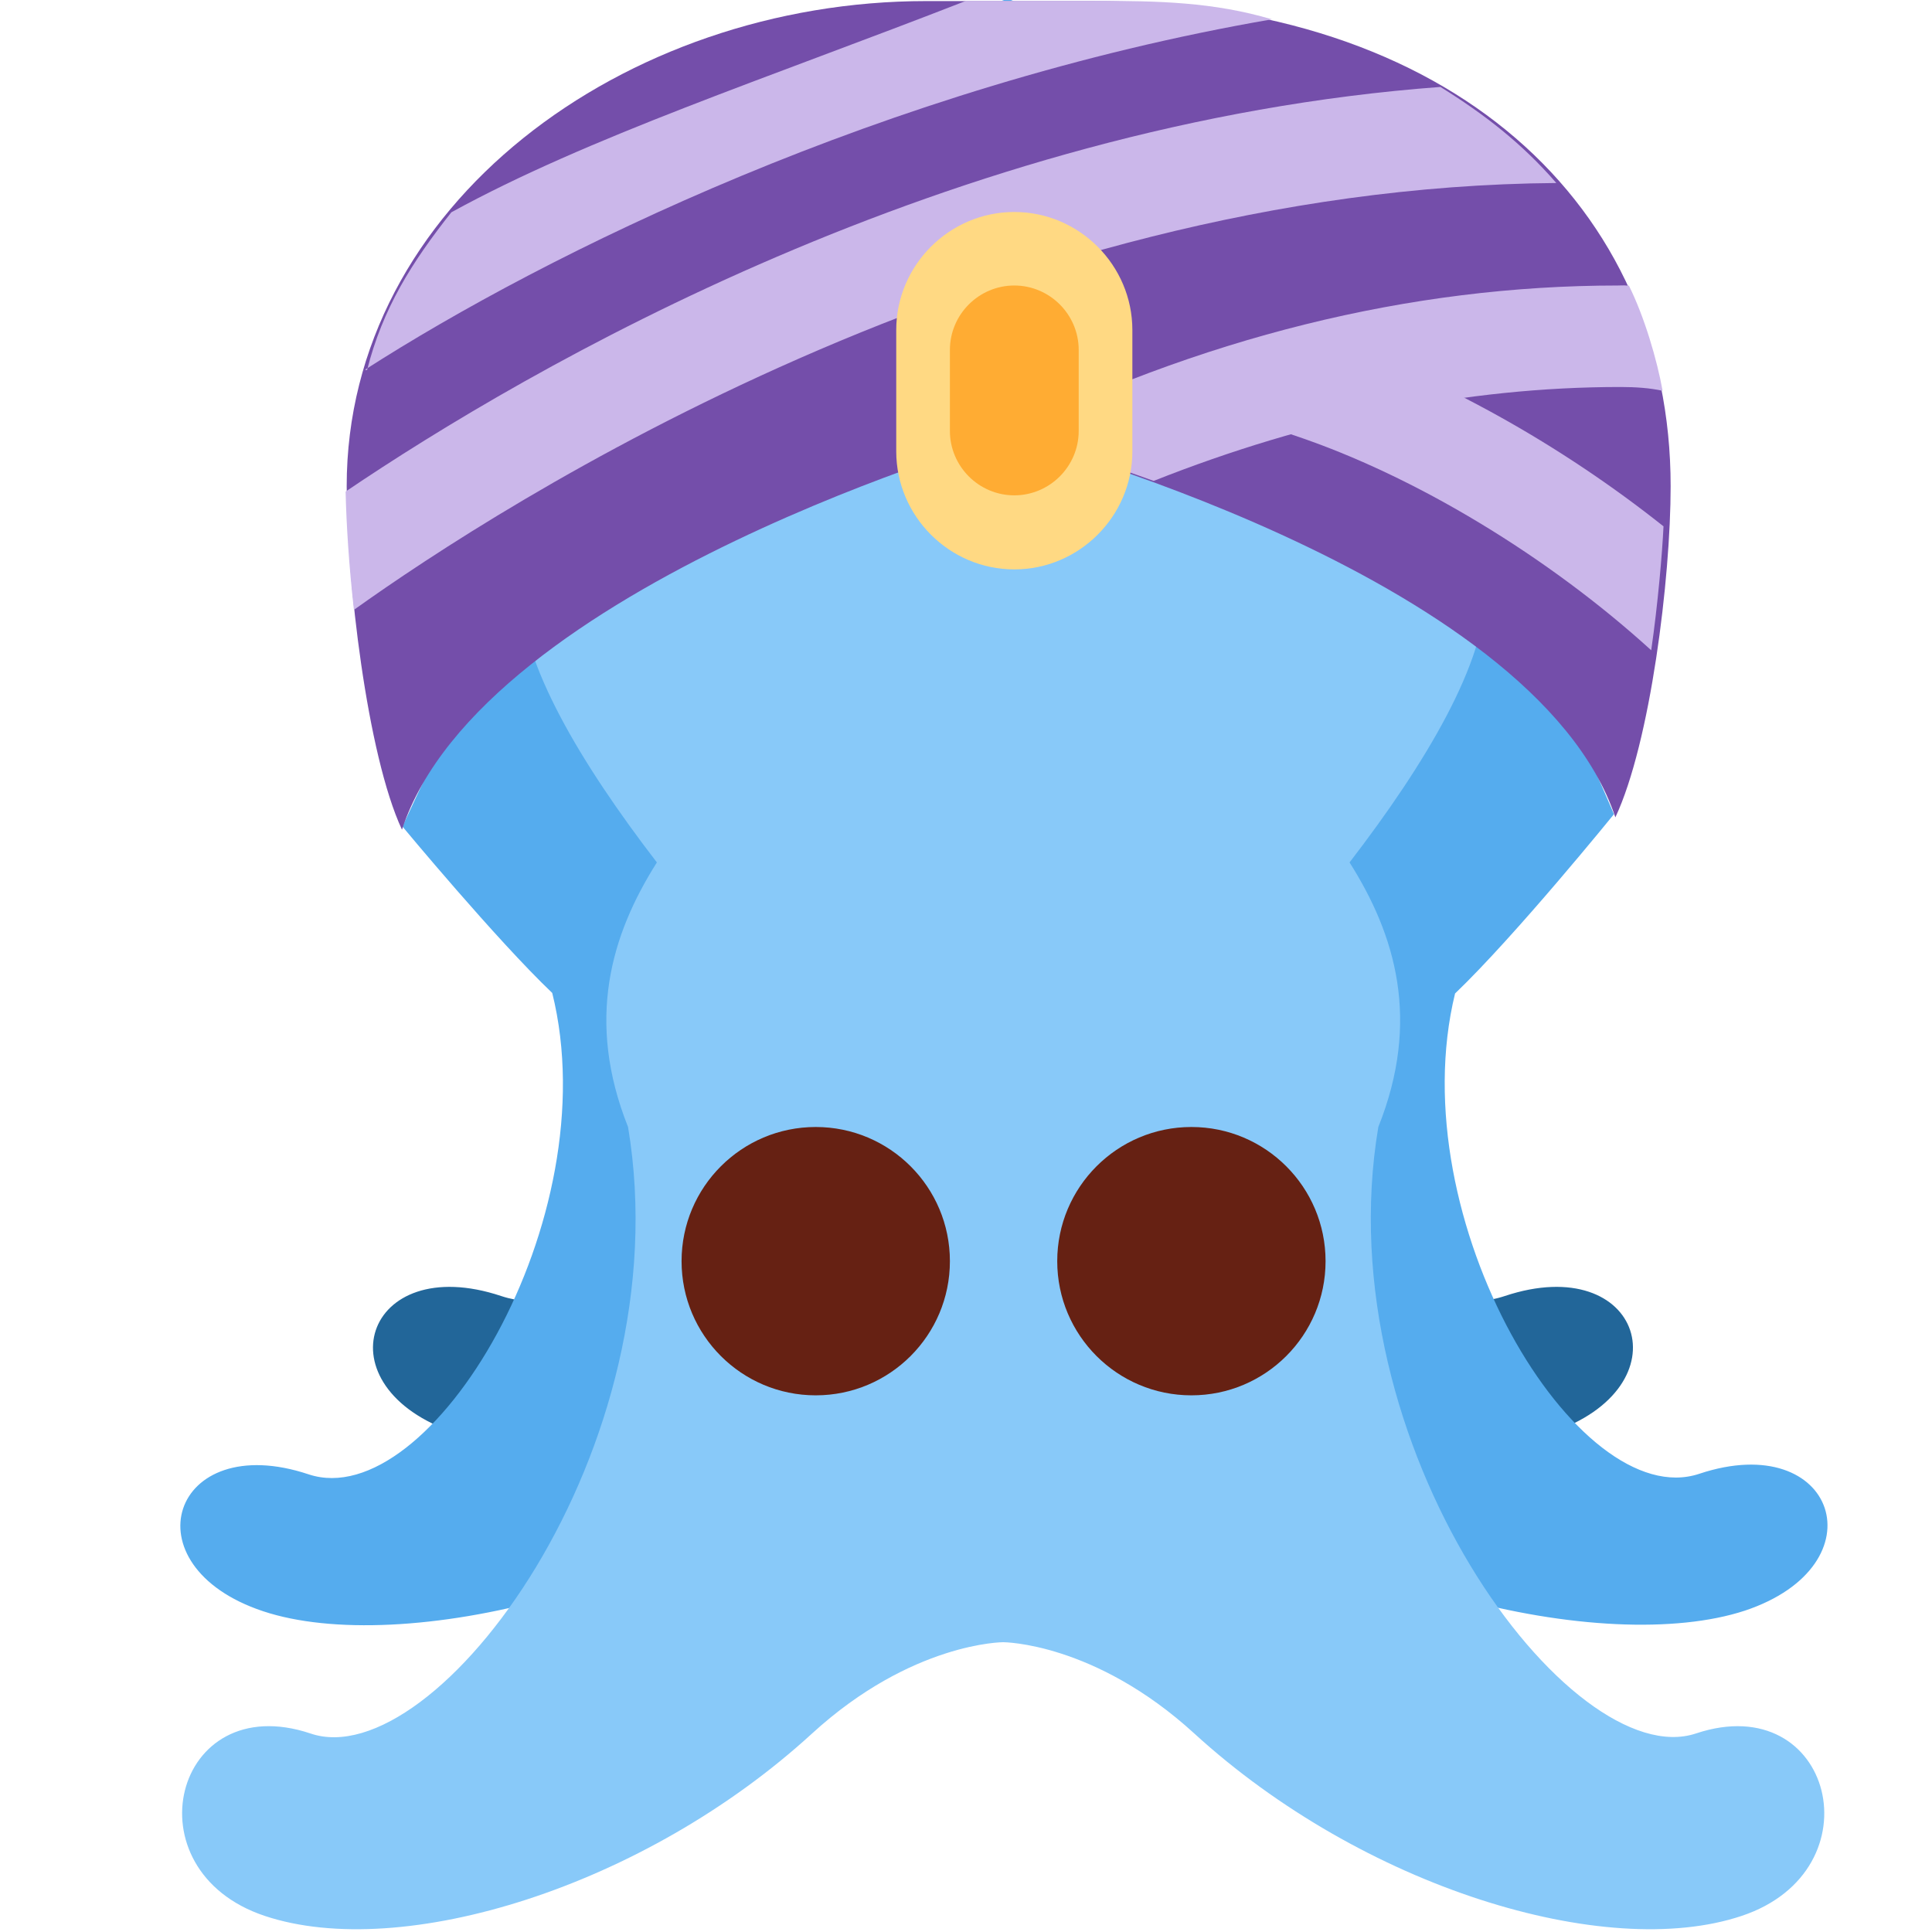
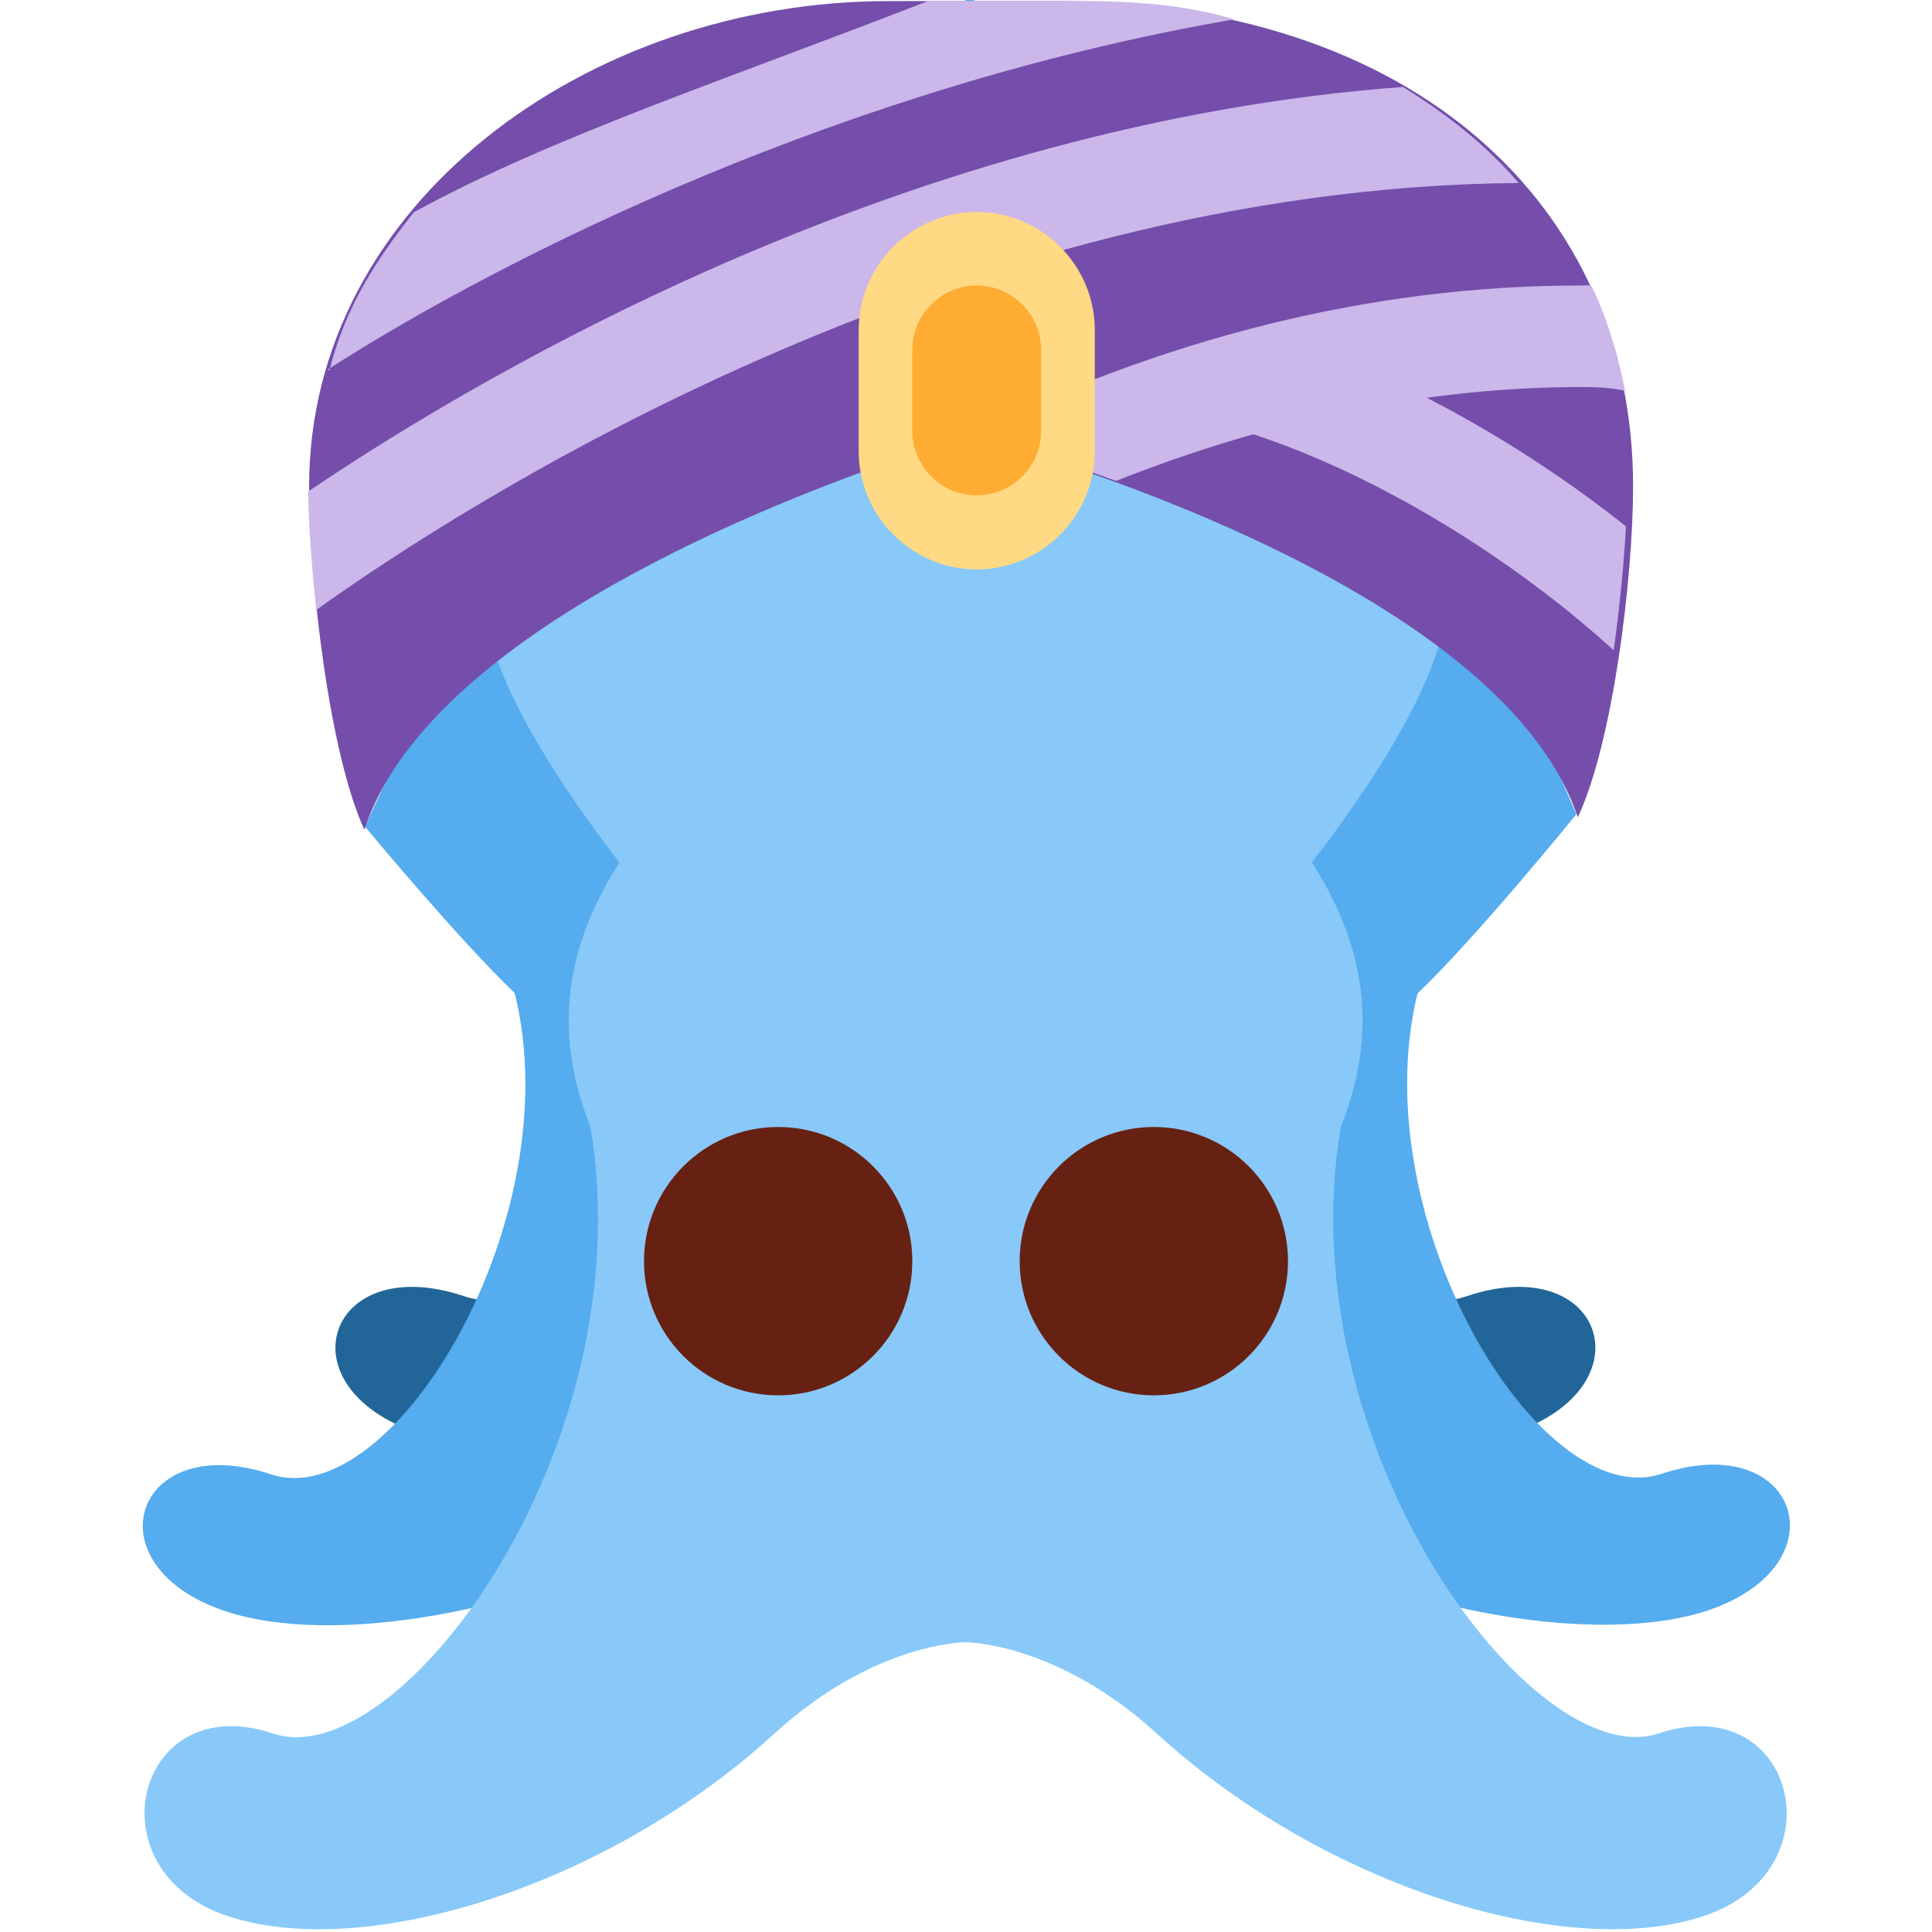
<svg xmlns="http://www.w3.org/2000/svg" viewBox="0 0 36 36">
-   <path fill="#269" d="m13.7 15.9c2.55 4.25-1.81 9.1-4.36 8.25-2.55-.85-3.4 1.7-.852 2.55 2.33.775 7.1-.198 10.2-2.66 3.1 2.46 7.88 3.43 10.2 2.66 2.55-.851 1.7-3.4-.85-2.55-2.55.851-6.91-3.99-4.36-8.25l-5 4.33z" />
-   <path fill="#55ACEE" d="m18.7 8.43e-5v.002c-5.55 2.76-11.2 15.4-11.2 15.4s1.75 2.11 2.79 3.1c1.05 4.22-2.28 9.72-4.54 8.97-2.55-.851-3.4 1.7-.85 2.55 2.55.851 8.05-.395 11.1-3.4.85-.85 1.7-.85 1.7-.85l-3.83-4.23c2.61 2.03 4.84 3.41 4.84 3.41h.003c.007-.004 2.21-1.37 4.8-3.38l-3.8 4.19s.851 0 1.7.85c3.01 3.01 8.51 4.25 11.1 3.4 2.55-.85 1.7-3.4-.85-2.55-2.26.753-5.58-4.73-4.55-8.95 1.12-1.07 2.96-3.34 2.96-3.34s-5.23-12.7-11.3-15.2v-.002h-.002z" />
-   <path fill="#88C9F9" d="m18.7 8.43e-5s-9 6-9 11c0 1.34 1.11 3.21 2.54 5.07-.855 1.35-1.33 2.94-.537 4.93 1 6-3.6 12.1-5.92 11.3-2.55-.851-3.4 2.55-.85 3.4 2.55.851 7.07-.533 10.2-3.4 1.86-1.7 3.56-1.7 3.56-1.7s1.7.001 3.56 1.7c3.14 2.87 7.66 4.25 10.2 3.4 2.55-.85 1.7-4.25-.85-3.4-2.32.774-6.92-5.35-5.92-11.3.796-1.99.319-3.58-.536-4.93 1.43-1.86 2.54-3.73 2.54-5.07 0-5-9-11-9-11z" />
-   <path fill="#744EAA" d="m18.8 8.12s9.77 2.54 11.3 7.11c.653-1.39 1.03-4.45 1.03-6.17 0-5.24-4.1-9.04-10.8-9.04h-3.07c-5.63 0-10.8 3.8-10.8 9.04 0 1.72.378 5 1.03 6.4 1.5-4.57 11.3-7.34 11.3-7.34z" />
-   <path fill="#CBB7EA" d="m31 9.81c-1.91-1.52-4.16-2.78-6.3-3.5-.499-.167-1.03.104-1.2.597-.165.496.102 1.03.598 1.2 2.28.758 4.77 2.28 6.67 4.01.123-.851.206-1.81.229-2.31zm-24.4 1.55c2.74-1.96 11.9-7.87 22.4-7.95-.646-.744-1.34-1.28-2.16-1.79-9.16.68-17 5.24-20.4 7.54.014.622.063 1.38.153 2.19z" />
-   <path fill="#CBB7EA" d="m30.3 5.32c-.038-.005-.115 0-.154 0-3.87 0-7.79.97-11.6 2.88.19-.057.301-.087.301-.087s1.11.29 2.65.848c2.9-1.15 5.82-1.75 8.7-1.75.277 0 .552.019.783.071-.102-.572-.339-1.38-.628-1.96zm-23.5 1.57c3.38-2.17 9.7-5.29 16.9-6.53-1.09-.322-2.11-.344-3.29-.344h-2.41c-3.72 1.45-7.04 2.54-9.59 3.94-.732.926-1.28 1.79-1.57 2.94z" />
-   <path fill="#FFD983" d="m18.9 3.95c1.21 0 2.2.992 2.2 2.2v2.26c0 1.21-.992 2.2-2.2 2.2-1.21 0-2.2-.992-2.2-2.2v-2.26c0-1.21.992-2.2 2.2-2.2z" />
-   <path fill="#FFAC33" d="m18.9 5.32c.661 0 1.2.541 1.2 1.2v1.51c0 .661-.541 1.2-1.2 1.2-.661 0-1.2-.541-1.2-1.2v-1.51c.001-.663.542-1.2 1.2-1.2z" />
-   <circle fill="#662113" cx="22.2" cy="23.5" r="2.5" />
-   <circle fill="#662113" cx="15.2" cy="23.5" r="2.5" />
+   <path fill="#269" d="m13 15.9c2.55 4.25-1.81 9.1-4.36 8.25s-3.4 1.7-.852 2.55c2.33.775 7.1-.198 10.2-2.66 3.1 2.46 7.88 3.43 10.2 2.66 2.55-.851 1.7-3.4-.85-2.55-2.55.851-6.91-3.99-4.36-8.25l-5 4.33z" />
+   <path fill="#55ACEE" d="m18 8.43e-5v.002c-5.55 2.76-11.2 15.4-11.2 15.4s1.75 2.11 2.79 3.1c1.05 4.22-2.28 9.72-4.54 8.97-2.55-.851-3.4 1.7-.85 2.55 2.55.851 8.05-.395 11.1-3.4.85-.85 1.7-.85 1.7-.85l-3.83-4.23c2.61 2.03 4.84 3.41 4.84 3.41h.003c.007-.004 2.21-1.37 4.8-3.38l-3.8 4.19s.851 0 1.7.85c3.01 3.01 8.51 4.25 11.1 3.4 2.55-.85 1.7-3.4-.85-2.55-2.26.753-5.58-4.73-4.55-8.95 1.12-1.07 2.96-3.34 2.96-3.34s-5.23-12.7-11.3-15.2v-.002h-.002z" />
+   <path fill="#88C9F9" d="m18 8.43e-5s-9 6-9 11c0 1.34 1.11 3.21 2.54 5.07-.855 1.35-1.33 2.94-.537 4.93 1 6-3.6 12.1-5.92 11.3-2.55-.851-3.4 2.55-.85 3.4 2.55.851 7.07-.533 10.2-3.4 1.86-1.7 3.56-1.7 3.56-1.7s1.7.001 3.56 1.7c3.14 2.87 7.66 4.25 10.2 3.4 2.55-.85 1.7-4.25-.85-3.4-2.32.774-6.92-5.35-5.92-11.3.796-1.99.319-3.58-.536-4.93 1.43-1.86 2.54-3.73 2.54-5.07 0-5-9-11-9-11z" />
+   <path fill="#744EAA" d="m18.1 8.12s9.77 2.54 11.3 7.11c.653-1.39 1.03-4.45 1.03-6.17 0-5.24-4.1-9.04-10.8-9.04h-3.07c-5.63 0-10.8 3.8-10.8 9.04 0 1.72.378 5 1.03 6.4 1.5-4.57 11.3-7.34 11.3-7.34z" />
+   <path fill="#CBB7EA" d="m30.3 9.81c-1.91-1.52-4.16-2.78-6.3-3.5-.499-.167-1.03.104-1.2.597-.165.496.102 1.03.598 1.2 2.28.758 4.77 2.28 6.67 4.01.123-.851.206-1.81.229-2.31zm-24.4 1.55c2.74-1.96 11.9-7.87 22.4-7.95-.646-.744-1.34-1.28-2.16-1.79-9.16.68-17 5.24-20.4 7.54.014.622.063 1.38.153 2.19z" />
+   <path fill="#CBB7EA" d="m29.6 5.32c-.038-.005-.115 0-.154 0-3.87 0-7.79.97-11.6 2.88.19-.057.301-.087.301-.087s1.11.29 2.65.848c2.9-1.15 5.82-1.75 8.7-1.75.277 0 .552.019.783.071-.102-.572-.339-1.38-.628-1.96zm-23.5 1.57c3.38-2.17 9.7-5.29 16.9-6.53-1.09-.322-2.11-.344-3.29-.344h-2.41c-3.72 1.45-7.04 2.54-9.59 3.94-.732.926-1.28 1.79-1.57 2.94z" />
+   <path fill="#FFD983" d="m18.2 3.95c1.21 0 2.2.992 2.2 2.2v2.26c0 1.21-.992 2.2-2.2 2.2-1.21 0-2.2-.992-2.2-2.2v-2.26c0-1.21.992-2.2 2.2-2.2z" />
+   <path fill="#FFAC33" d="m18.2 5.32c.661 0 1.2.541 1.2 1.2v1.51c0 .661-.541 1.2-1.2 1.2-.661 0-1.2-.541-1.2-1.2v-1.51c.001-.663.542-1.2 1.2-1.2z" />
+   <circle fill="#662113" cx="21.5" cy="23.5" r="2.5" />
+   <circle fill="#662113" cx="14.5" cy="23.5" r="2.5" />
</svg>
